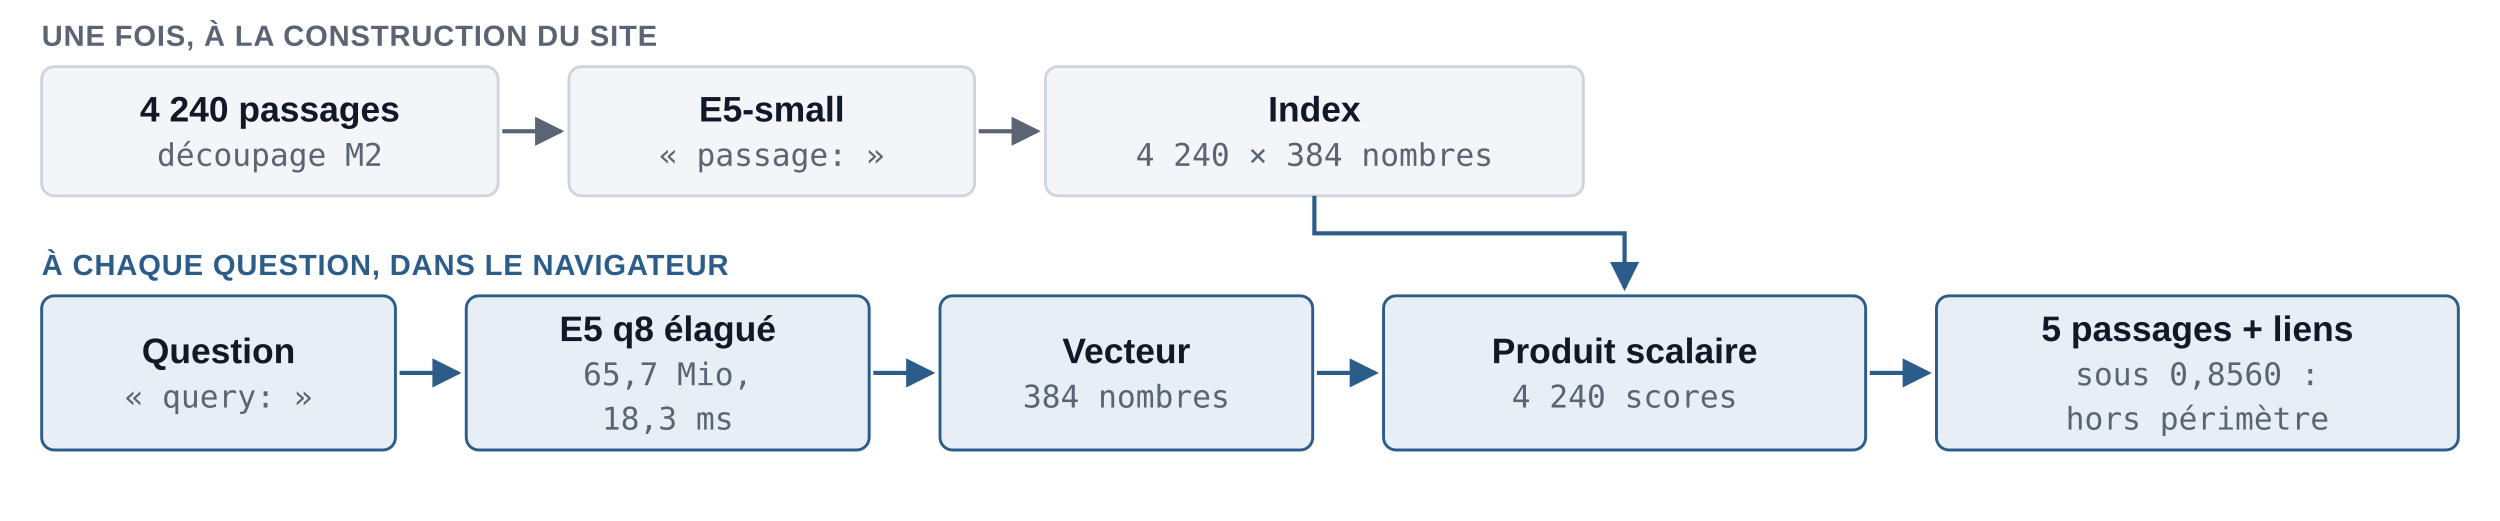
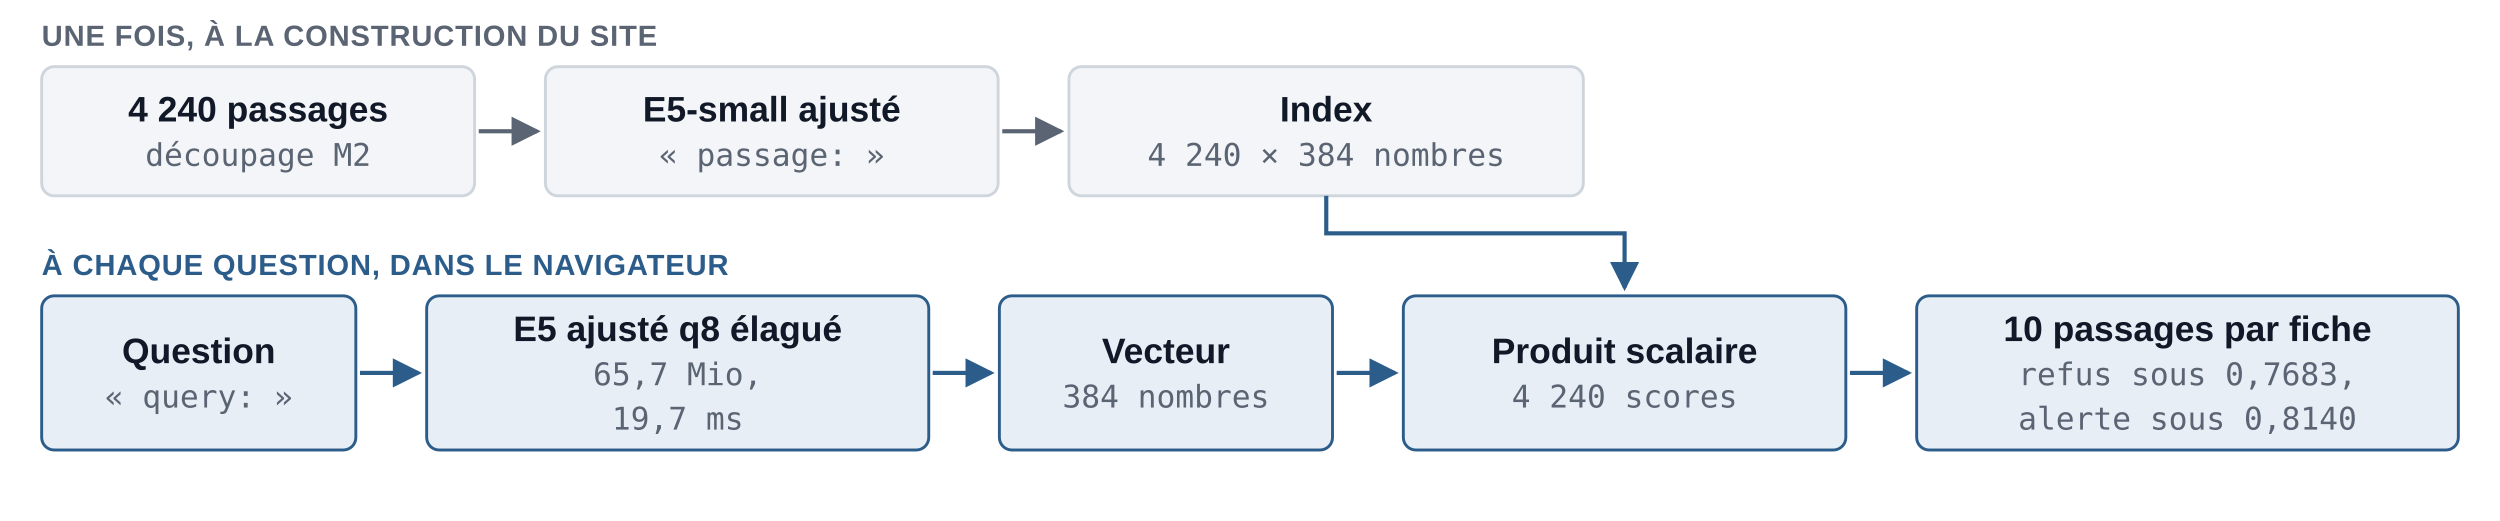
<svg xmlns="http://www.w3.org/2000/svg" viewBox="0 0 1200 250" role="img" aria-label="Chaîne du volet A : index calculé une fois, question encodée dans le navigateur" font-family="IBM Plex Sans, Helvetica Neue, Arial, sans-serif">
  <defs>
    <marker id="chaine_a-n" viewBox="0 0 8 8" refX="7" refY="4" markerWidth="7" markerHeight="7" orient="auto">
      <path d="M0,0 L8,4 L0,8 z" fill="#5b6472" />
    </marker>
    <marker id="chaine_a-a" viewBox="0 0 8 8" refX="7" refY="4" markerWidth="7" markerHeight="7" orient="auto">
      <path d="M0,0 L8,4 L0,8 z" fill="#2c5d8a" />
    </marker>
    <marker id="chaine_a-b" viewBox="0 0 8 8" refX="7" refY="4" markerWidth="7" markerHeight="7" orient="auto">
      <path d="M0,0 L8,4 L0,8 z" fill="#2e6a4f" />
    </marker>
    <marker id="chaine_a-u" viewBox="0 0 8 8" refX="7" refY="4" markerWidth="7" markerHeight="7" orient="auto">
      <path d="M0,0 L8,4 L0,8 z" fill="#1f3b73" />
    </marker>
  </defs>
  <text class="b" style="--i:0" x="20" y="22" text-anchor="start" font-size="14" font-weight="600" fill="#5b6472" letter-spacing="0.4">UNE FOIS, À LA CONSTRUCTION DU SITE</text>
  <g class="b" style="--i:0">
-     <rect x="20" y="32" width="219.1" height="62" rx="6" fill="#f3f5f8" stroke="#cfd5dc" stroke-width="1.4" />
-     <text x="129.55" y="58.3" text-anchor="middle" font-size="17" font-weight="600" fill="#111827">4 240 passages</text>
-     <text x="129.55" y="79.6" text-anchor="middle" font-size="15" font-family="IBM Plex Mono, Menlo, monospace" fill="#5b6472">découpage M2</text>
+     <rect x="20" y="32" width="207.8" height="62" rx="6" fill="#f3f5f8" stroke="#cfd5dc" stroke-width="1.4" />
+     <text x="123.9" y="58.3" text-anchor="middle" font-size="17" font-weight="600" fill="#111827">4 240 passages</text>
+     <text x="123.9" y="79.6" text-anchor="middle" font-size="15" font-family="IBM Plex Mono, Menlo, monospace" fill="#5b6472">découpage M2</text>
  </g>
  <g class="b" style="--i:2">
-     <rect x="273.1" y="32" width="194.7" height="62" rx="6" fill="#f3f5f8" stroke="#cfd5dc" stroke-width="1.4" />
-     <text x="370.45" y="58.3" text-anchor="middle" font-size="17" font-weight="600" fill="#111827">E5-small</text>
+     <rect x="261.8" y="32" width="217.3" height="62" rx="6" fill="#f3f5f8" stroke="#cfd5dc" stroke-width="1.4" />
+     <text x="370.45" y="58.3" text-anchor="middle" font-size="17" font-weight="600" fill="#111827">E5-small ajusté</text>
    <text x="370.45" y="79.6" text-anchor="middle" font-size="15" font-family="IBM Plex Mono, Menlo, monospace" fill="#5b6472">« passage: »</text>
  </g>
-   <path class="f" style="--i:1" d="M241.1,63.0 H269.1" fill="none" stroke="#5b6472" stroke-width="2" marker-end="url(#chaine_a-n)" />
+   <path class="f" style="--i:1" d="M229.8,63.0 H257.8" fill="none" stroke="#5b6472" stroke-width="2" marker-end="url(#chaine_a-n)" />
  <g class="b" style="--i:4">
-     <rect x="501.8" y="32" width="258.2" height="62" rx="6" fill="#f3f5f8" stroke="#cfd5dc" stroke-width="1.4" />
-     <text x="630.9" y="58.3" text-anchor="middle" font-size="17" font-weight="600" fill="#111827">Index</text>
-     <text x="630.9" y="79.6" text-anchor="middle" font-size="15" font-family="IBM Plex Mono, Menlo, monospace" fill="#5b6472">4 240 × 384 nombres</text>
+     <rect x="513.1" y="32" width="246.9" height="62" rx="6" fill="#f3f5f8" stroke="#cfd5dc" stroke-width="1.4" />
+     <text x="636.55" y="58.3" text-anchor="middle" font-size="17" font-weight="600" fill="#111827">Index</text>
+     <text x="636.55" y="79.6" text-anchor="middle" font-size="15" font-family="IBM Plex Mono, Menlo, monospace" fill="#5b6472">4 240 × 384 nombres</text>
  </g>
-   <path class="f" style="--i:3" d="M469.8,63.0 H497.8" fill="none" stroke="#5b6472" stroke-width="2" marker-end="url(#chaine_a-n)" />
+   <path class="f" style="--i:3" d="M481.1,63.0 H509.1" fill="none" stroke="#5b6472" stroke-width="2" marker-end="url(#chaine_a-n)" />
  <text class="b" style="--i:6" x="20" y="132" text-anchor="start" font-size="14" font-weight="600" fill="#2c5d8a" letter-spacing="0.4">À CHAQUE QUESTION, DANS LE NAVIGATEUR</text>
  <g class="b" style="--i:7">
-     <rect x="20" y="142" width="169.8" height="74" rx="6" fill="#e7eef6" stroke="#2c5d8a" stroke-width="1.4" />
-     <text x="104.9" y="174.3" text-anchor="middle" font-size="17" font-weight="600" fill="#111827">Question</text>
-     <text x="104.9" y="195.6" text-anchor="middle" font-size="15" font-family="IBM Plex Mono, Menlo, monospace" fill="#5b6472">« query: »</text>
+     <rect x="20" y="142" width="150.8" height="74" rx="6" fill="#e7eef6" stroke="#2c5d8a" stroke-width="1.4" />
+     <text x="95.4" y="174.3" text-anchor="middle" font-size="17" font-weight="600" fill="#111827">Question</text>
+     <text x="95.4" y="195.6" text-anchor="middle" font-size="15" font-family="IBM Plex Mono, Menlo, monospace" fill="#5b6472">« query: »</text>
  </g>
  <g class="b" style="--i:9">
-     <rect x="223.8" y="142" width="193.4" height="74" rx="6" fill="#e7eef6" stroke="#2c5d8a" stroke-width="1.4" />
-     <text x="320.5" y="163.7" text-anchor="middle" font-size="17" font-weight="600" fill="#111827">E5 q8 élagué</text>
-     <text x="320.5" y="184.9" text-anchor="middle" font-size="15" font-family="IBM Plex Mono, Menlo, monospace" fill="#5b6472">65,7 Mio,</text>
-     <text x="320.5" y="206.2" text-anchor="middle" font-size="15" font-family="IBM Plex Mono, Menlo, monospace" fill="#5b6472">18,3 ms</text>
+     <rect x="204.8" y="142" width="241.0" height="74" rx="6" fill="#e7eef6" stroke="#2c5d8a" stroke-width="1.4" />
+     <text x="325.3" y="163.7" text-anchor="middle" font-size="17" font-weight="600" fill="#111827">E5 ajusté q8 élagué</text>
+     <text x="325.3" y="184.9" text-anchor="middle" font-size="15" font-family="IBM Plex Mono, Menlo, monospace" fill="#5b6472">65,7 Mio,</text>
+     <text x="325.3" y="206.2" text-anchor="middle" font-size="15" font-family="IBM Plex Mono, Menlo, monospace" fill="#5b6472">19,7 ms</text>
  </g>
-   <path class="f" style="--i:8" d="M191.8,179.0 H219.8" fill="none" stroke="#2c5d8a" stroke-width="2" marker-end="url(#chaine_a-a)" />
+   <path class="f" style="--i:8" d="M172.8,179.0 H200.8" fill="none" stroke="#2c5d8a" stroke-width="2" marker-end="url(#chaine_a-a)" />
  <g class="b" style="--i:11">
-     <rect x="451.2" y="142" width="178.9" height="74" rx="6" fill="#e7eef6" stroke="#2c5d8a" stroke-width="1.4" />
-     <text x="540.65" y="174.3" text-anchor="middle" font-size="17" font-weight="600" fill="#111827">Vecteur</text>
-     <text x="540.65" y="195.6" text-anchor="middle" font-size="15" font-family="IBM Plex Mono, Menlo, monospace" fill="#5b6472">384 nombres</text>
+     <rect x="479.7" y="142" width="159.9" height="74" rx="6" fill="#e7eef6" stroke="#2c5d8a" stroke-width="1.4" />
+     <text x="559.65" y="174.3" text-anchor="middle" font-size="17" font-weight="600" fill="#111827">Vecteur</text>
+     <text x="559.65" y="195.6" text-anchor="middle" font-size="15" font-family="IBM Plex Mono, Menlo, monospace" fill="#5b6472">384 nombres</text>
  </g>
-   <path class="f" style="--i:10" d="M419.2,179.0 H447.2" fill="none" stroke="#2c5d8a" stroke-width="2" marker-end="url(#chaine_a-a)" />
+   <path class="f" style="--i:10" d="M447.7,179.0 H475.7" fill="none" stroke="#2c5d8a" stroke-width="2" marker-end="url(#chaine_a-a)" />
  <g class="b" style="--i:13">
-     <rect x="664.1" y="142" width="231.4" height="74" rx="6" fill="#e7eef6" stroke="#2c5d8a" stroke-width="1.4" />
+     <rect x="673.6" y="142" width="212.4" height="74" rx="6" fill="#e7eef6" stroke="#2c5d8a" stroke-width="1.4" />
    <text x="779.8" y="174.3" text-anchor="middle" font-size="17" font-weight="600" fill="#111827">Produit scalaire</text>
    <text x="779.8" y="195.6" text-anchor="middle" font-size="15" font-family="IBM Plex Mono, Menlo, monospace" fill="#5b6472">4 240 scores</text>
  </g>
-   <path class="f" style="--i:12" d="M632.1,179.0 H660.1" fill="none" stroke="#2c5d8a" stroke-width="2" marker-end="url(#chaine_a-a)" />
+   <path class="f" style="--i:12" d="M641.6,179.0 H669.6" fill="none" stroke="#2c5d8a" stroke-width="2" marker-end="url(#chaine_a-a)" />
  <g class="b" style="--i:15">
-     <rect x="929.5" y="142" width="250.5" height="74" rx="6" fill="#e7eef6" stroke="#2c5d8a" stroke-width="1.4" />
-     <text x="1054.75" y="163.7" text-anchor="middle" font-size="17" font-weight="600" fill="#111827">5 passages + liens</text>
-     <text x="1054.75" y="184.9" text-anchor="middle" font-size="15" font-family="IBM Plex Mono, Menlo, monospace" fill="#5b6472">sous 0,8560 :</text>
-     <text x="1054.75" y="206.2" text-anchor="middle" font-size="15" font-family="IBM Plex Mono, Menlo, monospace" fill="#5b6472">hors périmètre</text>
+     <rect x="920.0" y="142" width="260.0" height="74" rx="6" fill="#e7eef6" stroke="#2c5d8a" stroke-width="1.4" />
+     <text x="1050.0" y="163.7" text-anchor="middle" font-size="17" font-weight="600" fill="#111827">10 passages par fiche</text>
+     <text x="1050.0" y="184.9" text-anchor="middle" font-size="15" font-family="IBM Plex Mono, Menlo, monospace" fill="#5b6472">refus sous 0,7683,</text>
+     <text x="1050.0" y="206.2" text-anchor="middle" font-size="15" font-family="IBM Plex Mono, Menlo, monospace" fill="#5b6472">alerte sous 0,8140</text>
  </g>
-   <path class="f" style="--i:14" d="M897.5,179.0 H925.5" fill="none" stroke="#2c5d8a" stroke-width="2" marker-end="url(#chaine_a-a)" />
-   <path class="f" style="--i:16" d="M630.9,94 V112 H779.8 V138" fill="none" stroke="#2c5d8a" stroke-width="2" marker-end="url(#chaine_a-a)" />
+   <path class="f" style="--i:14" d="M888.0,179.0 H916.0" fill="none" stroke="#2c5d8a" stroke-width="2" marker-end="url(#chaine_a-a)" />
+   <path class="f" style="--i:16" d="M636.6,94 V112 H779.8 V138" fill="none" stroke="#2c5d8a" stroke-width="2" marker-end="url(#chaine_a-a)" />
</svg>
